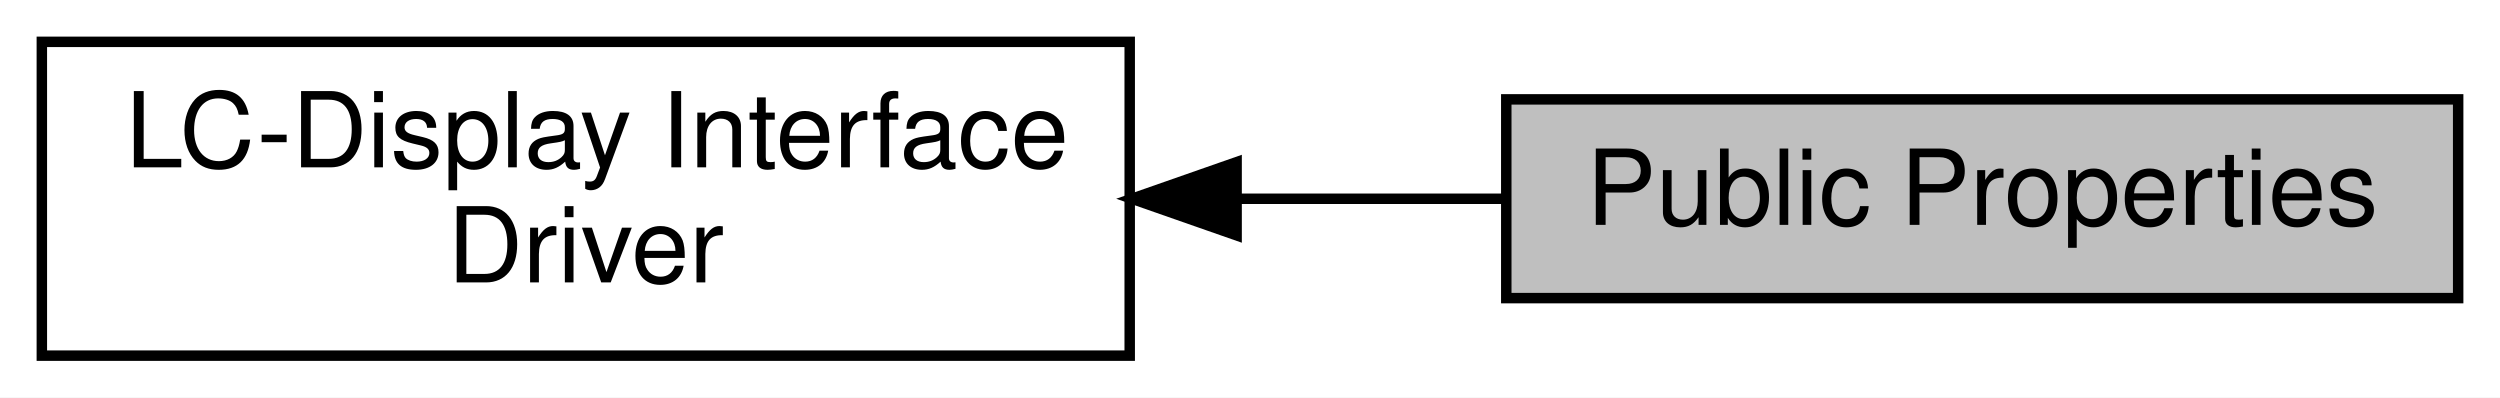
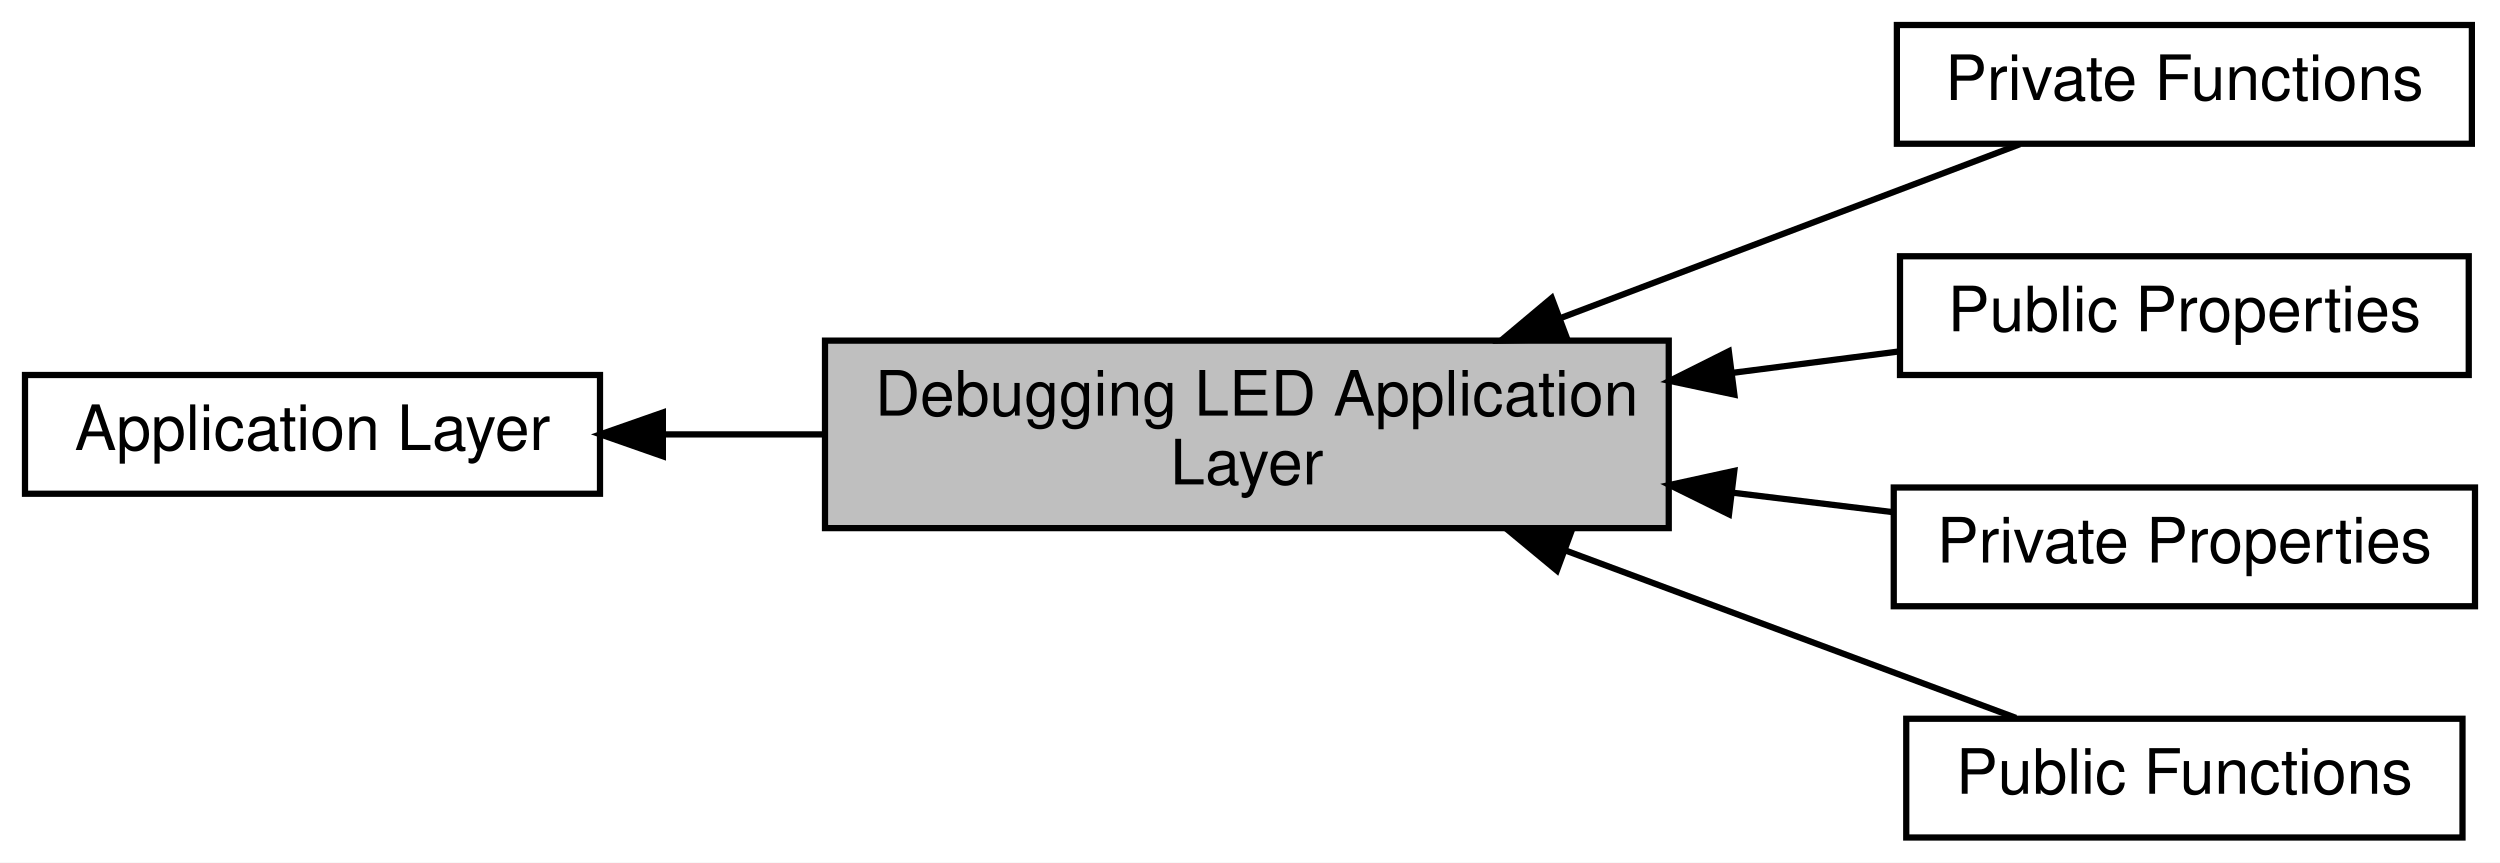
- <svg xmlns="http://www.w3.org/2000/svg" xmlns:xlink="http://www.w3.org/1999/xlink" width="239pt" height="38pt" viewBox="0.00 0.00 239.00 38.00">
-   <g id="graph0" class="graph" transform="scale(1 1) rotate(0) translate(4 34)">
-     <polygon fill="white" stroke="transparent" points="-4,4 -4,-34 235,-34 235,4 -4,4" />
+ <svg xmlns="http://www.w3.org/2000/svg" xmlns:xlink="http://www.w3.org/1999/xlink" width="400pt" height="138pt" viewBox="0.00 0.00 400.00 138.00">
+   <g id="graph0" class="graph" transform="scale(1 1) rotate(0) translate(4 134)">
+     <polygon fill="white" stroke="transparent" points="-4,4 -4,-134 396,-134 396,4 -4,4" />
    <g id="node1" class="node">
      <g id="a_node1">
-         <a xlink:href="a00450.html" target="_top" xlink:title=" ">
-           <polygon fill="white" stroke="black" points="104,-30 0,-30 0,0 104,0 104,-30" />
-           <text text-anchor="start" x="8" y="-18" font-family="Helvetica,sans-Serif" font-size="10.00">LC-Display Interface</text>
-           <text text-anchor="middle" x="52" y="-7" font-family="Helvetica,sans-Serif" font-size="10.00"> Driver</text>
+         <a xlink:href="a00535.html" target="_top" xlink:title="Task Layer.">
+           <polygon fill="white" stroke="black" points="92,-74 0,-74 0,-55 92,-55 92,-74" />
+           <text text-anchor="middle" x="46" y="-62" font-family="Helvetica,sans-Serif" font-size="10.00">Application Layer</text>
        </a>
      </g>
    </g>
-     <g id="node2" class="node">
-       <g id="a_node2">
-         <a xlink:title="Public properties of the LC display interface driver.">
-           <polygon fill="#bfbfbf" stroke="black" points="231,-24.5 140,-24.5 140,-5.5 231,-5.5 231,-24.5" />
-           <text text-anchor="middle" x="185.5" y="-12.5" font-family="Helvetica,sans-Serif" font-size="10.00">Public Properties</text>
+     <g id="node5" class="node">
+       <g id="a_node5">
+         <a xlink:title=" ">
+           <polygon fill="#bfbfbf" stroke="black" points="263,-79.5 128,-79.5 128,-49.5 263,-49.5 263,-79.5" />
+           <text text-anchor="start" x="136" y="-67.5" font-family="Helvetica,sans-Serif" font-size="10.00">Debugging LED Application</text>
+           <text text-anchor="middle" x="195.5" y="-56.5" font-family="Helvetica,sans-Serif" font-size="10.00"> Layer</text>
        </a>
      </g>
    </g>
    <g id="edge1" class="edge">
-       <path fill="none" stroke="black" d="M114.47,-15C122.95,-15 131.52,-15 139.62,-15" />
-       <polygon fill="black" stroke="black" points="114.22,-11.5 104.22,-15 114.22,-18.5 114.22,-11.5" />
+       <path fill="none" stroke="black" d="M102.14,-64.5C110.57,-64.5 119.35,-64.5 128,-64.5" />
+       <polygon fill="black" stroke="black" points="102.06,-61 92.06,-64.5 102.06,-68 102.06,-61" />
+     </g>
+     <g id="node2" class="node">
+       <g id="a_node2">
+         <a xlink:href="a00455.html" target="_top" xlink:title="Private functions of the application layer of the debugging LED task.">
+           <polygon fill="white" stroke="black" points="391.5,-130 299.5,-130 299.5,-111 391.5,-111 391.5,-130" />
+           <text text-anchor="middle" x="345.5" y="-118" font-family="Helvetica,sans-Serif" font-size="10.00">Private Functions</text>
+         </a>
+       </g>
+     </g>
+     <g id="node3" class="node">
+       <g id="a_node3">
+         <a xlink:href="a00454.html" target="_top" xlink:title="Public properties of the application layer of the debugging LED task.">
+           <polygon fill="white" stroke="black" points="391,-93 300,-93 300,-74 391,-74 391,-93" />
+           <text text-anchor="middle" x="345.5" y="-81" font-family="Helvetica,sans-Serif" font-size="10.00">Public Properties</text>
+         </a>
+       </g>
+     </g>
+     <g id="node4" class="node">
+       <g id="a_node4">
+         <a xlink:href="a00456.html" target="_top" xlink:title="Private properties of the application layer of the debugging LED task.">
+           <polygon fill="white" stroke="black" points="392,-56 299,-56 299,-37 392,-37 392,-56" />
+           <text text-anchor="middle" x="345.5" y="-44" font-family="Helvetica,sans-Serif" font-size="10.00">Private Properties</text>
+         </a>
+       </g>
+     </g>
+     <g id="edge4" class="edge">
+       <path fill="none" stroke="black" d="M245.71,-83.12C270.31,-92.43 299.05,-103.3 319.17,-110.92" />
+       <polygon fill="black" stroke="black" points="246.75,-79.77 236.16,-79.51 244.28,-86.32 246.75,-79.77" />
+     </g>
+     <g id="edge3" class="edge">
+       <path fill="none" stroke="black" d="M273.08,-74.33C282.24,-75.51 291.35,-76.68 299.85,-77.77" />
+       <polygon fill="black" stroke="black" points="273.5,-70.86 263.14,-73.06 272.61,-77.8 273.5,-70.86" />
+     </g>
+     <g id="edge5" class="edge">
+       <path fill="none" stroke="black" d="M273.12,-55.18C281.96,-54.11 290.75,-53.04 298.99,-52.04" />
+       <polygon fill="black" stroke="black" points="272.64,-51.71 263.14,-56.4 273.49,-58.66 272.64,-51.71" />
+     </g>
+     <g id="node6" class="node">
+       <g id="a_node6">
+         <a xlink:href="a00453.html" target="_top" xlink:title="Public functions of the application layer of the debugging LED task.">
+           <polygon fill="white" stroke="black" points="390,-19 301,-19 301,0 390,0 390,-19" />
+           <text text-anchor="middle" x="345.5" y="-7" font-family="Helvetica,sans-Serif" font-size="10.00">Public Functions</text>
+         </a>
+       </g>
+     </g>
+     <g id="edge2" class="edge">
+       <path fill="none" stroke="black" d="M246.35,-45.97C270.56,-36.98 298.64,-26.54 318.55,-19.14" />
+       <polygon fill="black" stroke="black" points="245.1,-42.71 236.94,-49.47 247.53,-49.27 245.1,-42.71" />
    </g>
  </g>
</svg>
